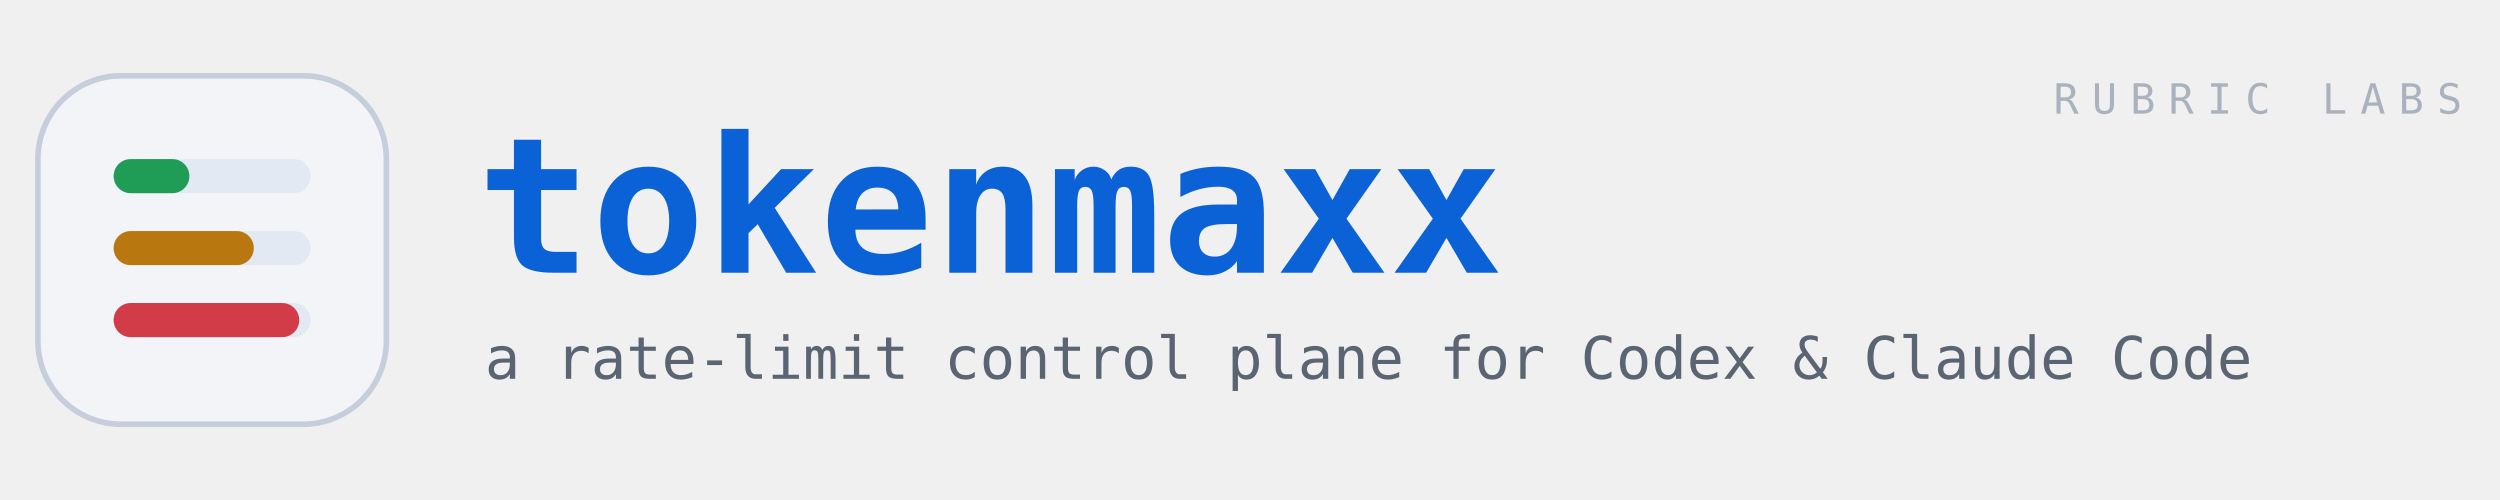
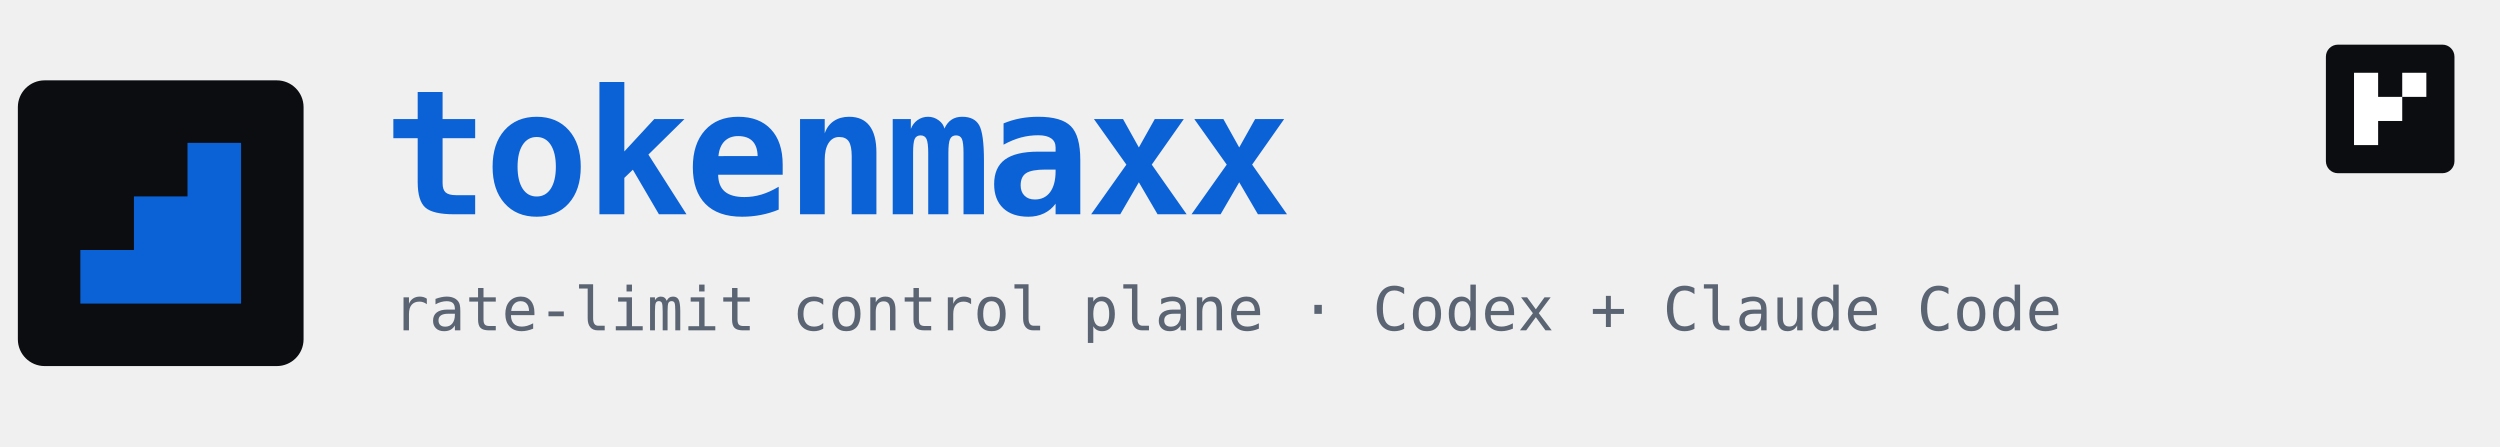
- <svg xmlns="http://www.w3.org/2000/svg" width="660" height="132" viewBox="0 0 660 132" fill="none" role="img" aria-label="tokenmaxx — a Rubric Labs project">
-   <rect x="10" y="20" width="92" height="92" rx="22" fill="#f2f4f8" stroke="#c7cedb" stroke-width="1.5" />
-   <rect x="30" y="42" width="52" height="9" rx="4.5" fill="#e3e9f2" />
-   <rect x="30" y="42" width="20" height="9" rx="4.5" fill="#1f9d57" />
-   <rect x="30" y="61" width="52" height="9" rx="4.5" fill="#e3e9f2" />
-   <rect x="30" y="61" width="37" height="9" rx="4.5" fill="#b9770f" />
-   <rect x="30" y="80" width="52" height="9" rx="4.5" fill="#e3e9f2" />
-   <rect x="30" y="80" width="49" height="9" rx="4.5" fill="#d23b48" />
-   <text x="126" y="72" font-family="ui-monospace, 'JetBrains Mono', 'SF Mono', Menlo, monospace" font-size="50" font-weight="700" fill="#0b62d6">tokenmaxx</text>
-   <text x="128" y="100" font-family="ui-monospace, 'SF Mono', Menlo, monospace" font-size="15.5" fill="#5a6472">a rate-limit control plane for Codex &amp; Claude Code</text>
-   <text x="650" y="30" text-anchor="end" font-family="ui-monospace, monospace" font-size="11" letter-spacing="3.5" fill="#aab2bd">RUBRIC LABS</text>
+ <svg xmlns="http://www.w3.org/2000/svg" width="560" height="100" viewBox="0 0 560 100" fill="none" role="img" aria-label="tokenmaxx — a Rubric Labs project">
+   <g transform="translate(4,18) scale(2)">
+     <rect width="32" height="32" rx="3" fill="#0b0d10" />
+     <path fill="#0b62d6" d="M7 19h6v6H7zM13 13h6v12h-6zM19 7h6v18h-6z" />
+   </g>
+   <text x="86" y="48" font-family="ui-monospace, 'JetBrains Mono', 'SF Mono', Menlo, monospace" font-size="39" font-weight="700" letter-spacing="-1" fill="#0b62d6">tokenmaxx</text>
+   <text x="88" y="74" font-family="ui-monospace, 'SF Mono', Menlo, monospace" font-size="13.5" fill="#5a6472">rate-limit control plane · Codex + Claude Code</text>
+   <g transform="translate(521,10) scale(0.9)">
+     <rect width="32" height="32" rx="3" fill="#0b0d10" />
+     <path fill="#fff" d="M7 7h6v18H7zM13 13h6v6h-6zM19 7h6v6h-6z" />
+   </g>
</svg>
